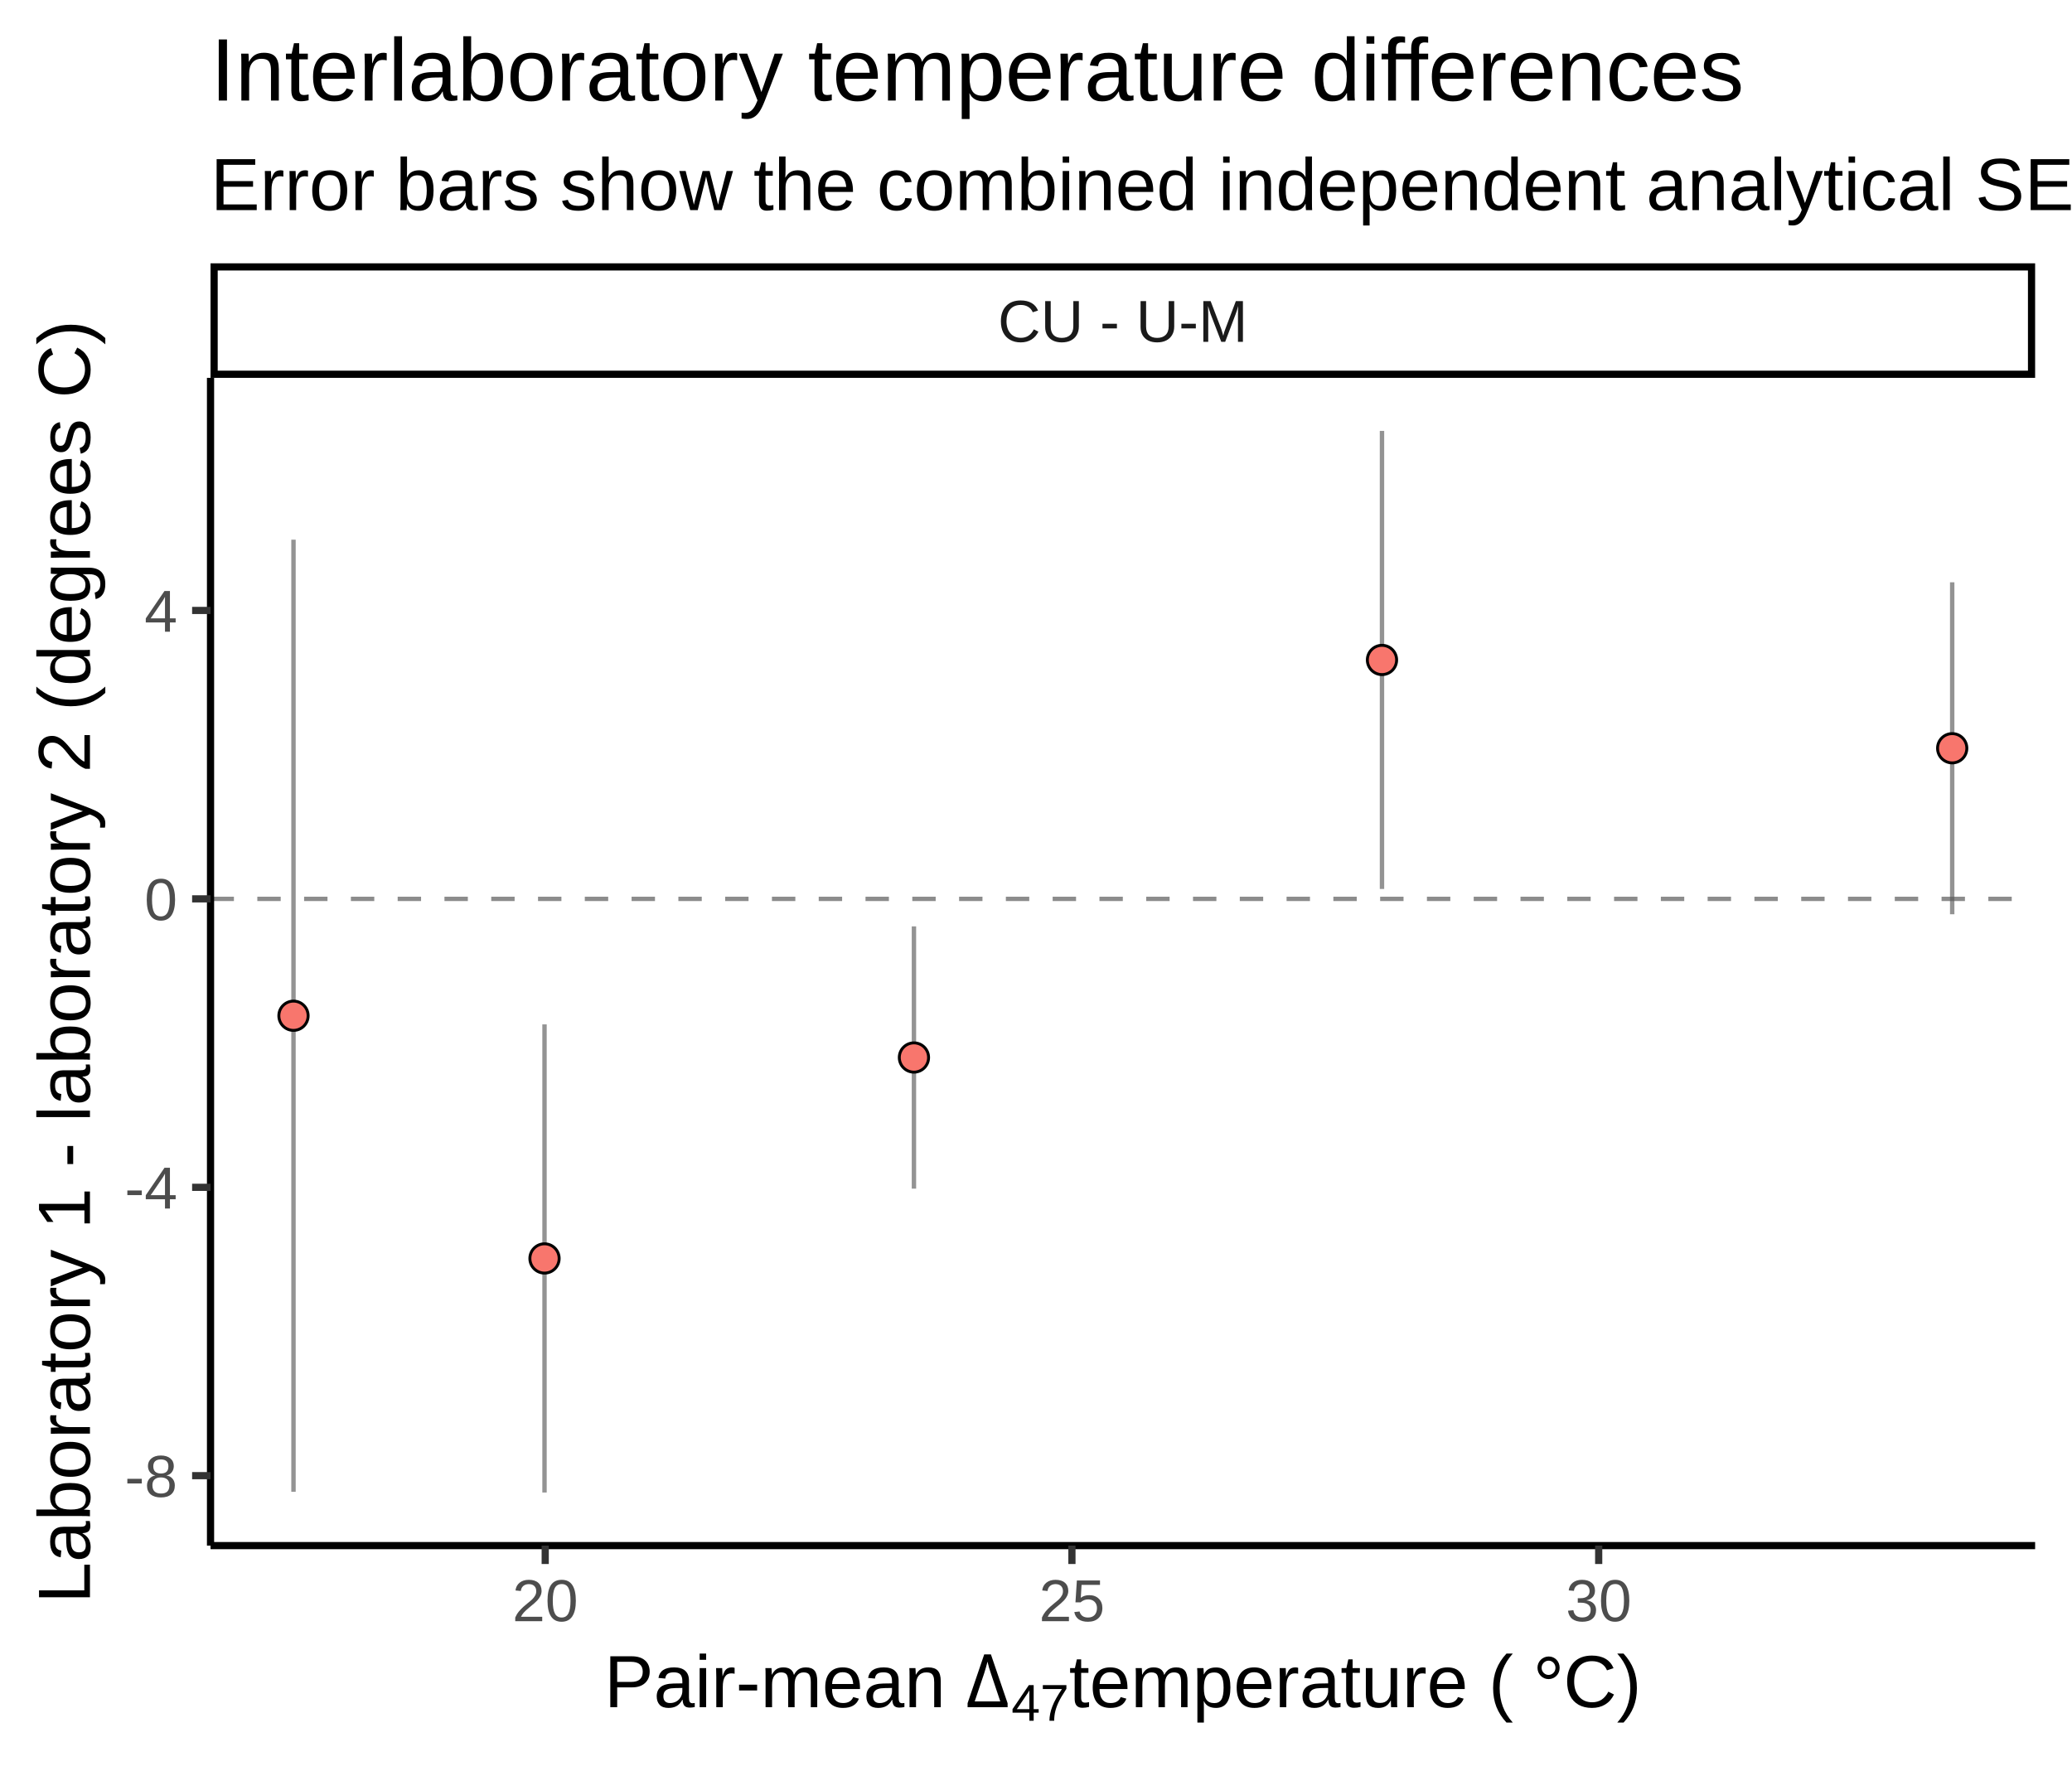
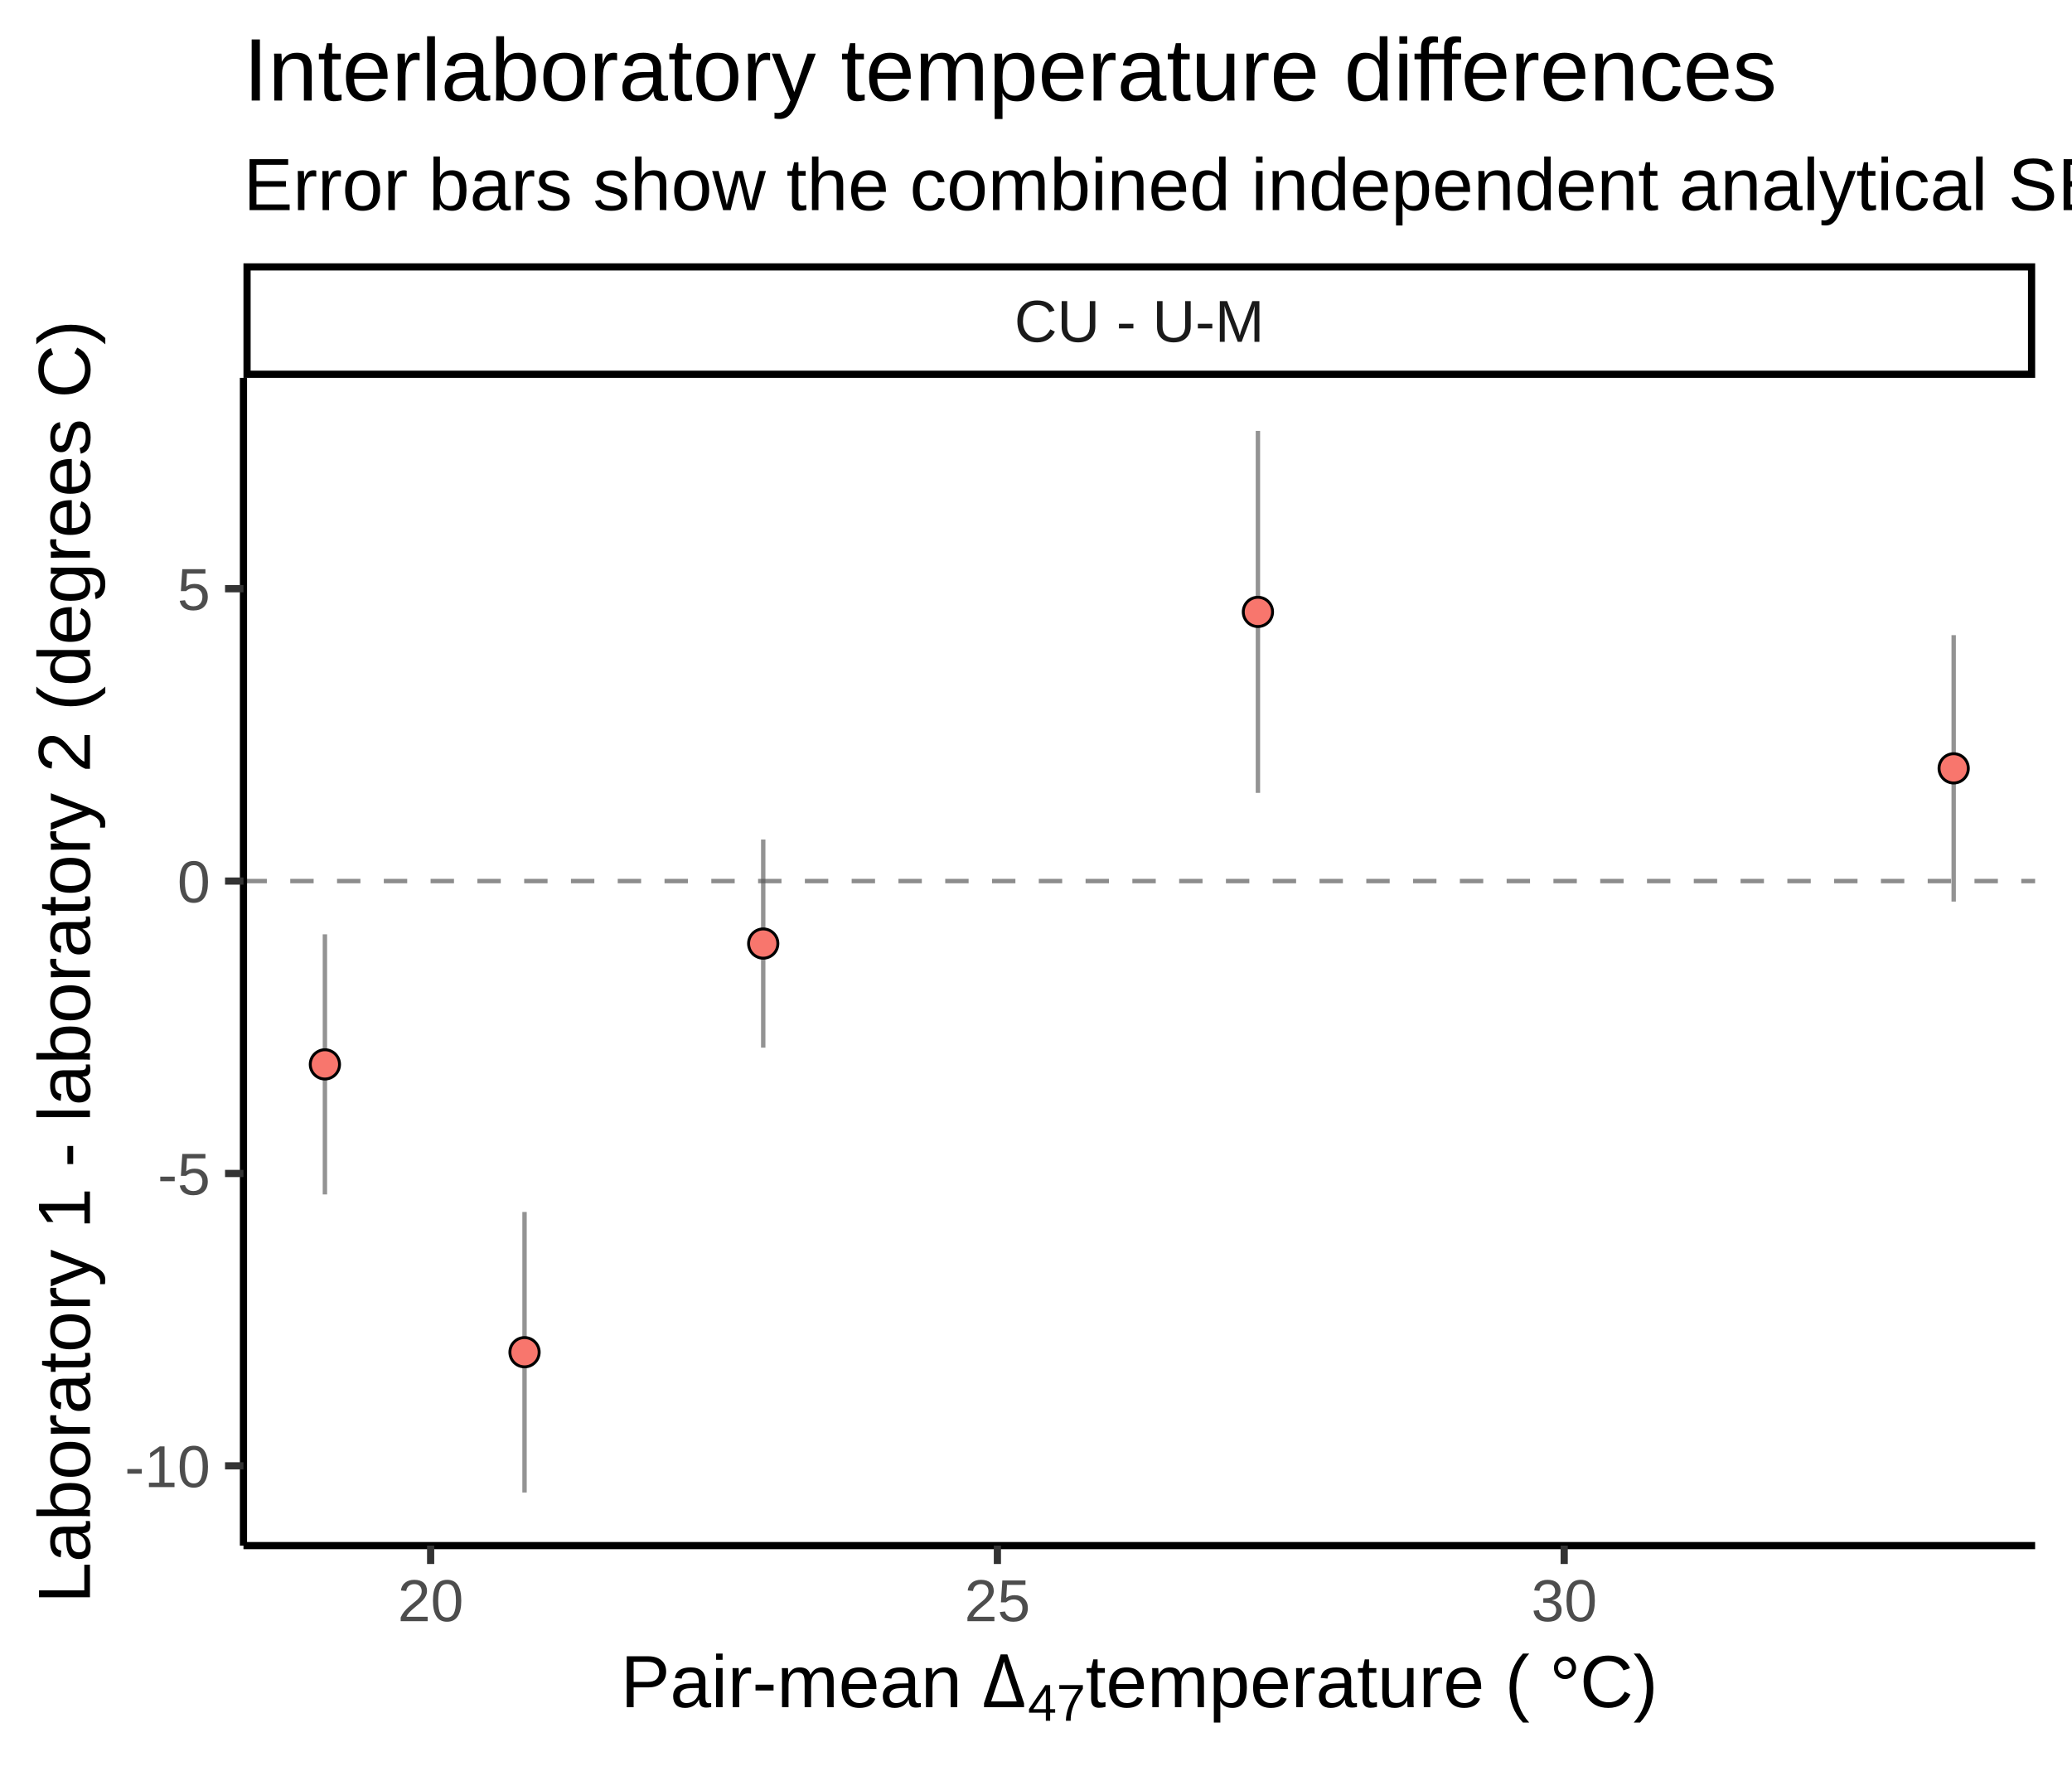
<svg xmlns="http://www.w3.org/2000/svg" class="svglite" width="504.00pt" height="432.00pt" viewBox="0 0 504.00 432.00">
  <defs>
    <style type="text/css">
    .svglite line, .svglite polyline, .svglite polygon, .svglite path, .svglite rect, .svglite circle {
      fill: none;
      stroke: #000000;
      stroke-linecap: round;
      stroke-linejoin: round;
      stroke-miterlimit: 10.00;
    }
    .svglite text {
      white-space: pre;
    }
  </style>
  </defs>
  <rect width="100%" height="100%" style="stroke: none; fill: #FFFFFF;" />
  <defs>
    <clipPath id="cpMC4wMHw1MDQuMDB8MC4wMHw0MzIuMDA=">
      <rect x="0.00" y="0.00" width="504.00" height="432.00" />
    </clipPath>
  </defs>
  <g clip-path="url(#cpMC4wMHw1MDQuMDB8MC4wMHw0MzIuMDA=)">
    <rect x="0.00" y="0" width="504.00" height="432.00" style="stroke-width: 1.75; stroke: #FFFFFF; fill: #FFFFFF;" />
  </g>
  <defs>
-     <clipPath id="cpNTEuMjF8NDk1LjAzfDkxLjkxfDM3NS45OA==">
-       <rect x="51.21" y="91.91" width="443.82" height="284.07" />
+     <clipPath id="cpNTkuMjJ8NDk1LjAzfDkxLjkxfDM3NS45OA==">
+       <rect x="59.22" y="91.91" width="435.82" height="284.07" />
    </clipPath>
  </defs>
-   <g clip-path="url(#cpNTEuMjF8NDk1LjAzfDkxLjkxfDM3NS45OA==)">
-     <rect x="51.21" y="91.91" width="443.82" height="284.07" style="stroke-width: 1.75; stroke: none; fill: #FFFFFF;" />
-     <line x1="51.21" y1="218.66" x2="495.03" y2="218.66" style="stroke-width: 1.07; stroke: #8C8C8C; stroke-dasharray: 5.69,5.69; stroke-linecap: butt;" />
-     <polyline points="132.45,249.19 132.45,249.19 " style="stroke-width: 1.07; stroke: #595959; stroke-opacity: 0.65; stroke-linecap: butt;" />
-     <polyline points="132.45,249.19 132.45,363.07 " style="stroke-width: 1.07; stroke: #595959; stroke-opacity: 0.65; stroke-linecap: butt;" />
-     <polyline points="132.45,363.07 132.45,363.07 " style="stroke-width: 1.07; stroke: #595959; stroke-opacity: 0.65; stroke-linecap: butt;" />
-     <polyline points="336.16,104.82 336.16,104.82 " style="stroke-width: 1.07; stroke: #595959; stroke-opacity: 0.65; stroke-linecap: butt;" />
-     <polyline points="336.16,104.82 336.16,216.25 " style="stroke-width: 1.07; stroke: #595959; stroke-opacity: 0.65; stroke-linecap: butt;" />
-     <polyline points="336.16,216.25 336.16,216.25 " style="stroke-width: 1.07; stroke: #595959; stroke-opacity: 0.65; stroke-linecap: butt;" />
-     <polyline points="222.31,225.35 222.31,225.35 " style="stroke-width: 1.07; stroke: #595959; stroke-opacity: 0.65; stroke-linecap: butt;" />
-     <polyline points="222.31,225.35 222.31,289.15 " style="stroke-width: 1.07; stroke: #595959; stroke-opacity: 0.65; stroke-linecap: butt;" />
-     <polyline points="222.31,289.15 222.31,289.15 " style="stroke-width: 1.07; stroke: #595959; stroke-opacity: 0.65; stroke-linecap: butt;" />
-     <polyline points="474.86,141.64 474.86,141.64 " style="stroke-width: 1.07; stroke: #595959; stroke-opacity: 0.65; stroke-linecap: butt;" />
-     <polyline points="474.86,141.64 474.86,222.41 " style="stroke-width: 1.07; stroke: #595959; stroke-opacity: 0.65; stroke-linecap: butt;" />
-     <polyline points="474.86,222.41 474.86,222.41 " style="stroke-width: 1.07; stroke: #595959; stroke-opacity: 0.65; stroke-linecap: butt;" />
-     <polyline points="71.39,131.28 71.39,131.28 " style="stroke-width: 1.07; stroke: #595959; stroke-opacity: 0.65; stroke-linecap: butt;" />
-     <polyline points="71.39,131.28 71.39,362.90 " style="stroke-width: 1.07; stroke: #595959; stroke-opacity: 0.65; stroke-linecap: butt;" />
-     <polyline points="71.39,362.90 71.39,362.90 " style="stroke-width: 1.07; stroke: #595959; stroke-opacity: 0.65; stroke-linecap: butt;" />
-     <circle cx="132.45" cy="306.13" r="3.56" style="stroke-width: 0.71; fill: #F8766D;" />
-     <circle cx="336.16" cy="160.54" r="3.56" style="stroke-width: 0.71; fill: #F8766D;" />
-     <circle cx="222.31" cy="257.25" r="3.56" style="stroke-width: 0.71; fill: #F8766D;" />
-     <circle cx="474.86" cy="182.02" r="3.56" style="stroke-width: 0.71; fill: #F8766D;" />
-     <circle cx="71.39" cy="247.09" r="3.56" style="stroke-width: 0.71; fill: #F8766D;" />
+   <g clip-path="url(#cpNTkuMjJ8NDk1LjAzfDkxLjkxfDM3NS45OA==)">
+     <rect x="59.22" y="91.91" width="435.82" height="284.07" style="stroke-width: 1.75; stroke: none; fill: #FFFFFF;" />
+     <line x1="59.22" y1="214.33" x2="495.03" y2="214.33" style="stroke-width: 1.07; stroke: #8C8C8C; stroke-dasharray: 5.69,5.69; stroke-linecap: butt;" />
+     <polyline points="127.59,294.82 127.59,294.82 " style="stroke-width: 1.07; stroke: #595959; stroke-opacity: 0.65; stroke-linecap: butt;" />
+     <polyline points="127.59,294.82 127.59,363.07 " style="stroke-width: 1.07; stroke: #595959; stroke-opacity: 0.65; stroke-linecap: butt;" />
+     <polyline points="127.59,363.07 127.59,363.07 " style="stroke-width: 1.07; stroke: #595959; stroke-opacity: 0.65; stroke-linecap: butt;" />
+     <polyline points="305.98,104.82 305.98,104.82 " style="stroke-width: 1.07; stroke: #595959; stroke-opacity: 0.65; stroke-linecap: butt;" />
+     <polyline points="305.98,104.82 305.98,192.88 " style="stroke-width: 1.07; stroke: #595959; stroke-opacity: 0.65; stroke-linecap: butt;" />
+     <polyline points="305.98,192.88 305.98,192.88 " style="stroke-width: 1.07; stroke: #595959; stroke-opacity: 0.65; stroke-linecap: butt;" />
+     <polyline points="79.03,227.29 79.03,227.29 " style="stroke-width: 1.07; stroke: #595959; stroke-opacity: 0.65; stroke-linecap: butt;" />
+     <polyline points="79.03,227.29 79.03,290.56 " style="stroke-width: 1.07; stroke: #595959; stroke-opacity: 0.65; stroke-linecap: butt;" />
+     <polyline points="79.03,290.56 79.03,290.56 " style="stroke-width: 1.07; stroke: #595959; stroke-opacity: 0.65; stroke-linecap: butt;" />
+     <polyline points="475.22,154.50 475.22,154.50 " style="stroke-width: 1.07; stroke: #595959; stroke-opacity: 0.65; stroke-linecap: butt;" />
+     <polyline points="475.22,154.50 475.22,219.32 " style="stroke-width: 1.07; stroke: #595959; stroke-opacity: 0.65; stroke-linecap: butt;" />
+     <polyline points="475.22,219.32 475.22,219.32 " style="stroke-width: 1.07; stroke: #595959; stroke-opacity: 0.65; stroke-linecap: butt;" />
+     <polyline points="185.65,204.22 185.65,204.22 " style="stroke-width: 1.07; stroke: #595959; stroke-opacity: 0.65; stroke-linecap: butt;" />
+     <polyline points="185.65,204.22 185.65,254.85 " style="stroke-width: 1.07; stroke: #595959; stroke-opacity: 0.65; stroke-linecap: butt;" />
+     <polyline points="185.65,254.85 185.65,254.85 " style="stroke-width: 1.07; stroke: #595959; stroke-opacity: 0.65; stroke-linecap: butt;" />
+     <circle cx="127.59" cy="328.94" r="3.56" style="stroke-width: 0.71; fill: #F8766D;" />
+     <circle cx="305.98" cy="148.85" r="3.56" style="stroke-width: 0.71; fill: #F8766D;" />
+     <circle cx="79.03" cy="258.92" r="3.56" style="stroke-width: 0.71; fill: #F8766D;" />
+     <circle cx="475.22" cy="186.91" r="3.56" style="stroke-width: 0.71; fill: #F8766D;" />
+     <circle cx="185.65" cy="229.53" r="3.56" style="stroke-width: 0.71; fill: #F8766D;" />
  </g>
  <g clip-path="url(#cpMC4wMHw1MDQuMDB8MC4wMHw0MzIuMDA=)">
</g>
  <defs>
-     <clipPath id="cpNTEuMjF8NDk1LjAzfDY0LjA2fDkxLjkx">
-       <rect x="51.21" y="64.06" width="443.82" height="27.85" />
+     <clipPath id="cpNTkuMjJ8NDk1LjAzfDY0LjA2fDkxLjkx">
+       <rect x="59.22" y="64.06" width="435.82" height="27.85" />
    </clipPath>
  </defs>
-   <g clip-path="url(#cpNTEuMjF8NDk1LjAzfDY0LjA2fDkxLjkx)">
-     <rect x="51.21" y="64.06" width="443.82" height="27.85" style="stroke-width: 3.49; fill: #FFFFFF;" />
-     <text x="273.12" y="83.15" text-anchor="middle" style="font-size: 14.40px;fill: #1A1A1A; font-family: &quot;Arial&quot;;" textLength="60.74px" lengthAdjust="spacingAndGlyphs">CU - U-M</text>
+   <g clip-path="url(#cpNTkuMjJ8NDk1LjAzfDY0LjA2fDkxLjkx)">
+     <rect x="59.22" y="64.06" width="435.82" height="27.85" style="stroke-width: 3.49; fill: #FFFFFF;" />
+     <text x="277.13" y="83.15" text-anchor="middle" style="font-size: 14.40px;fill: #1A1A1A; font-family: &quot;Arial&quot;;" textLength="60.74px" lengthAdjust="spacingAndGlyphs">CU - U-M</text>
  </g>
  <g clip-path="url(#cpMC4wMHw1MDQuMDB8MC4wMHw0MzIuMDA=)">
-     <polyline points="51.21,375.98 495.03,375.98 " style="stroke-width: 1.75; stroke-linecap: butt;" />
-     <polyline points="132.62,380.46 132.62,375.98 " style="stroke-width: 1.75; stroke: #333333; stroke-linecap: butt;" />
-     <polyline points="260.74,380.46 260.74,375.98 " style="stroke-width: 1.75; stroke: #333333; stroke-linecap: butt;" />
-     <polyline points="388.87,380.46 388.87,375.98 " style="stroke-width: 1.75; stroke: #333333; stroke-linecap: butt;" />
-     <text x="132.62" y="394.37" text-anchor="middle" style="font-size: 14.40px;fill: #4D4D4D; font-family: &quot;Arial&quot;;" textLength="16.01px" lengthAdjust="spacingAndGlyphs">20</text>
-     <text x="260.74" y="394.37" text-anchor="middle" style="font-size: 14.40px;fill: #4D4D4D; font-family: &quot;Arial&quot;;" textLength="16.01px" lengthAdjust="spacingAndGlyphs">25</text>
-     <text x="388.87" y="394.37" text-anchor="middle" style="font-size: 14.40px;fill: #4D4D4D; font-family: &quot;Arial&quot;;" textLength="16.01px" lengthAdjust="spacingAndGlyphs">30</text>
-     <polyline points="51.21,375.98 51.21,91.91 " style="stroke-width: 1.75; stroke-linecap: butt;" />
-     <text x="43.14" y="364.13" text-anchor="end" style="font-size: 14.40px;fill: #4D4D4D; font-family: &quot;Arial&quot;;" textLength="12.80px" lengthAdjust="spacingAndGlyphs">-8</text>
-     <text x="43.14" y="293.98" text-anchor="end" style="font-size: 14.40px;fill: #4D4D4D; font-family: &quot;Arial&quot;;" textLength="12.80px" lengthAdjust="spacingAndGlyphs">-4</text>
-     <text x="43.14" y="223.82" text-anchor="end" style="font-size: 14.40px;fill: #4D4D4D; font-family: &quot;Arial&quot;;" textLength="8.01px" lengthAdjust="spacingAndGlyphs">0</text>
-     <text x="43.14" y="153.67" text-anchor="end" style="font-size: 14.40px;fill: #4D4D4D; font-family: &quot;Arial&quot;;" textLength="8.01px" lengthAdjust="spacingAndGlyphs">4</text>
-     <polyline points="46.73,358.97 51.21,358.97 " style="stroke-width: 1.75; stroke: #333333; stroke-linecap: butt;" />
-     <polyline points="46.73,288.82 51.21,288.82 " style="stroke-width: 1.75; stroke: #333333; stroke-linecap: butt;" />
-     <polyline points="46.73,218.66 51.21,218.66 " style="stroke-width: 1.75; stroke: #333333; stroke-linecap: butt;" />
-     <polyline points="46.73,148.50 51.21,148.50 " style="stroke-width: 1.75; stroke: #333333; stroke-linecap: butt;" />
-     <text x="146.97" y="415.30" style="font-size: 18.00px; font-family: &quot;Arial&quot;;" textLength="88.03px" lengthAdjust="spacingAndGlyphs">Pair-mean </text>
-     <text x="235.00" y="415.30" style="font-size: 18.00px; font-family: &quot;Symbol&quot;;" textLength="11.02px" lengthAdjust="spacingAndGlyphs">Δ</text>
-     <text x="246.01" y="418.59" style="font-size: 12.60px; font-family: &quot;Arial&quot;;" textLength="14.01px" lengthAdjust="spacingAndGlyphs">47</text>
-     <text x="260.03" y="415.30" style="font-size: 18.00px; font-family: &quot;Arial&quot;;" textLength="113.05px" lengthAdjust="spacingAndGlyphs"> temperature (</text>
-     <text x="373.08" y="415.30" style="font-size: 18.00px; font-family: &quot;Symbol&quot;;" textLength="7.20px" lengthAdjust="spacingAndGlyphs">°</text>
-     <text x="380.28" y="415.30" style="font-size: 18.00px; font-family: &quot;Arial&quot;;" textLength="18.99px" lengthAdjust="spacingAndGlyphs">C)</text>
+     <polyline points="59.22,375.98 495.03,375.98 " style="stroke-width: 1.75; stroke-linecap: butt;" />
+     <polyline points="104.75,380.46 104.75,375.98 " style="stroke-width: 1.75; stroke: #333333; stroke-linecap: butt;" />
+     <polyline points="242.61,380.46 242.61,375.98 " style="stroke-width: 1.75; stroke: #333333; stroke-linecap: butt;" />
+     <polyline points="380.48,380.46 380.48,375.98 " style="stroke-width: 1.75; stroke: #333333; stroke-linecap: butt;" />
+     <text x="104.75" y="394.37" text-anchor="middle" style="font-size: 14.40px;fill: #4D4D4D; font-family: &quot;Arial&quot;;" textLength="16.01px" lengthAdjust="spacingAndGlyphs">20</text>
+     <text x="242.61" y="394.37" text-anchor="middle" style="font-size: 14.40px;fill: #4D4D4D; font-family: &quot;Arial&quot;;" textLength="16.01px" lengthAdjust="spacingAndGlyphs">25</text>
+     <text x="380.48" y="394.37" text-anchor="middle" style="font-size: 14.40px;fill: #4D4D4D; font-family: &quot;Arial&quot;;" textLength="16.01px" lengthAdjust="spacingAndGlyphs">30</text>
+     <polyline points="59.22,375.98 59.22,91.91 " style="stroke-width: 1.75; stroke-linecap: butt;" />
+     <text x="51.15" y="361.75" text-anchor="end" style="font-size: 14.40px;fill: #4D4D4D; font-family: &quot;Arial&quot;;" textLength="20.81px" lengthAdjust="spacingAndGlyphs">-10</text>
+     <text x="51.15" y="290.62" text-anchor="end" style="font-size: 14.40px;fill: #4D4D4D; font-family: &quot;Arial&quot;;" textLength="12.80px" lengthAdjust="spacingAndGlyphs">-5</text>
+     <text x="51.15" y="219.50" text-anchor="end" style="font-size: 14.40px;fill: #4D4D4D; font-family: &quot;Arial&quot;;" textLength="8.01px" lengthAdjust="spacingAndGlyphs">0</text>
+     <text x="51.15" y="148.37" text-anchor="end" style="font-size: 14.40px;fill: #4D4D4D; font-family: &quot;Arial&quot;;" textLength="8.01px" lengthAdjust="spacingAndGlyphs">5</text>
+     <polyline points="54.74,356.58 59.22,356.58 " style="stroke-width: 1.75; stroke: #333333; stroke-linecap: butt;" />
+     <polyline points="54.74,285.46 59.22,285.46 " style="stroke-width: 1.75; stroke: #333333; stroke-linecap: butt;" />
+     <polyline points="54.74,214.33 59.22,214.33 " style="stroke-width: 1.75; stroke: #333333; stroke-linecap: butt;" />
+     <polyline points="54.74,143.21 59.22,143.21 " style="stroke-width: 1.75; stroke: #333333; stroke-linecap: butt;" />
+     <text x="150.97" y="415.30" style="font-size: 18.00px; font-family: &quot;Arial&quot;;" textLength="88.03px" lengthAdjust="spacingAndGlyphs">Pair-mean </text>
+     <text x="239.00" y="415.30" style="font-size: 18.00px; font-family: &quot;Symbol&quot;;" textLength="11.02px" lengthAdjust="spacingAndGlyphs">Δ</text>
+     <text x="250.02" y="418.59" style="font-size: 12.60px; font-family: &quot;Arial&quot;;" textLength="14.01px" lengthAdjust="spacingAndGlyphs">47</text>
+     <text x="264.03" y="415.30" style="font-size: 18.00px; font-family: &quot;Arial&quot;;" textLength="113.05px" lengthAdjust="spacingAndGlyphs"> temperature (</text>
+     <text x="377.08" y="415.30" style="font-size: 18.00px; font-family: &quot;Symbol&quot;;" textLength="7.20px" lengthAdjust="spacingAndGlyphs">°</text>
+     <text x="384.28" y="415.30" style="font-size: 18.00px; font-family: &quot;Arial&quot;;" textLength="18.99px" lengthAdjust="spacingAndGlyphs">C)</text>
    <text transform="translate(21.88,233.95) rotate(-90)" text-anchor="middle" style="font-size: 18.00px; font-family: &quot;Arial&quot;;" textLength="312.15px" lengthAdjust="spacingAndGlyphs">Laboratory 1 - laboratory 2 (degrees C)</text>
-     <text x="51.21" y="51.11" style="font-size: 18.00px; font-family: &quot;Arial&quot;;" textLength="453.21px" lengthAdjust="spacingAndGlyphs">Error bars show the combined independent analytical SE</text>
-     <text x="51.21" y="24.46" style="font-size: 21.60px; font-family: &quot;Arial&quot;;" textLength="373.28px" lengthAdjust="spacingAndGlyphs">Interlaboratory temperature differences</text>
+     <text x="59.22" y="51.11" style="font-size: 18.00px; font-family: &quot;Arial&quot;;" textLength="453.21px" lengthAdjust="spacingAndGlyphs">Error bars show the combined independent analytical SE</text>
+     <text x="59.22" y="24.46" style="font-size: 21.60px; font-family: &quot;Arial&quot;;" textLength="373.28px" lengthAdjust="spacingAndGlyphs">Interlaboratory temperature differences</text>
  </g>
</svg>
